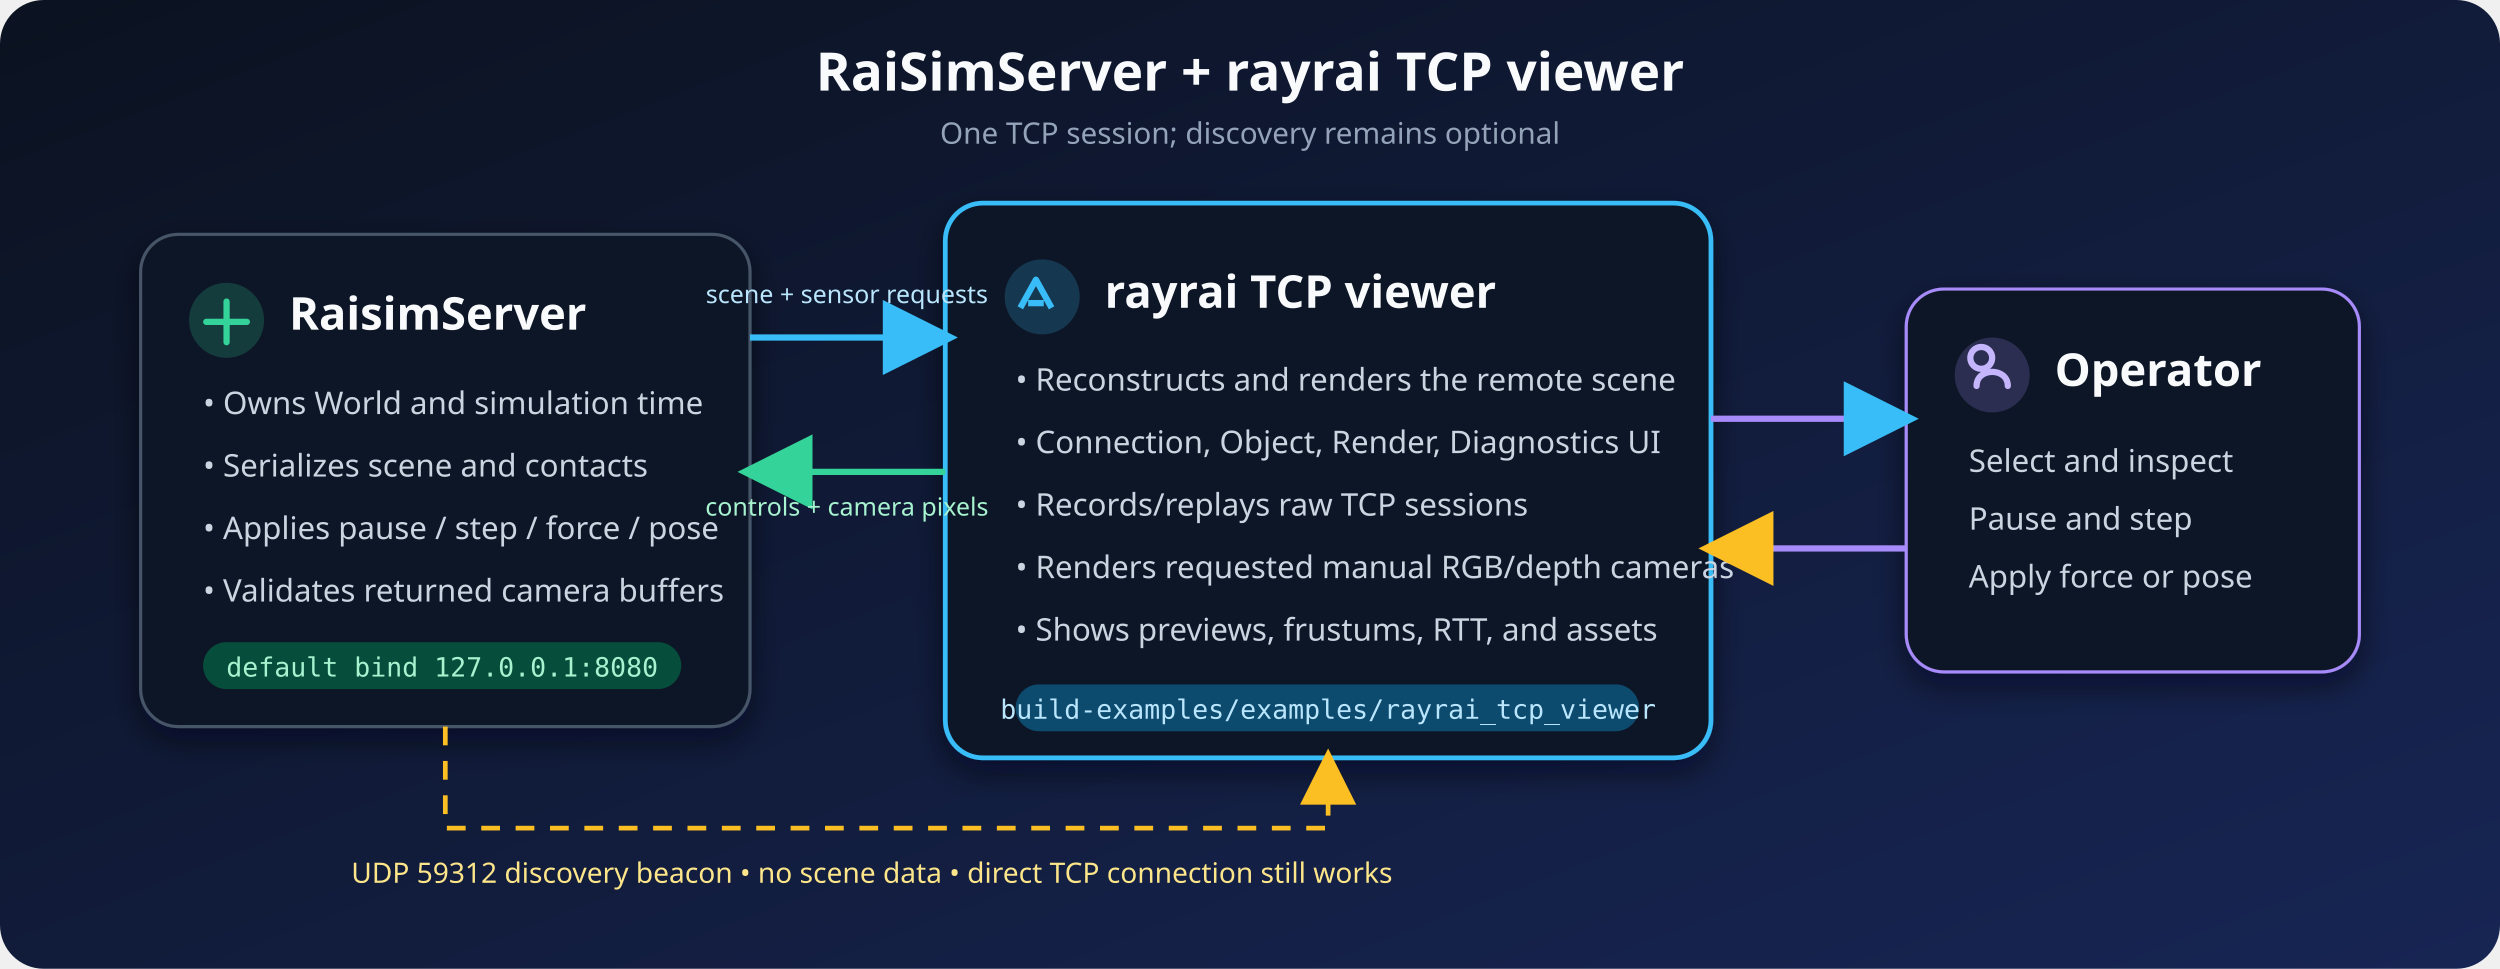
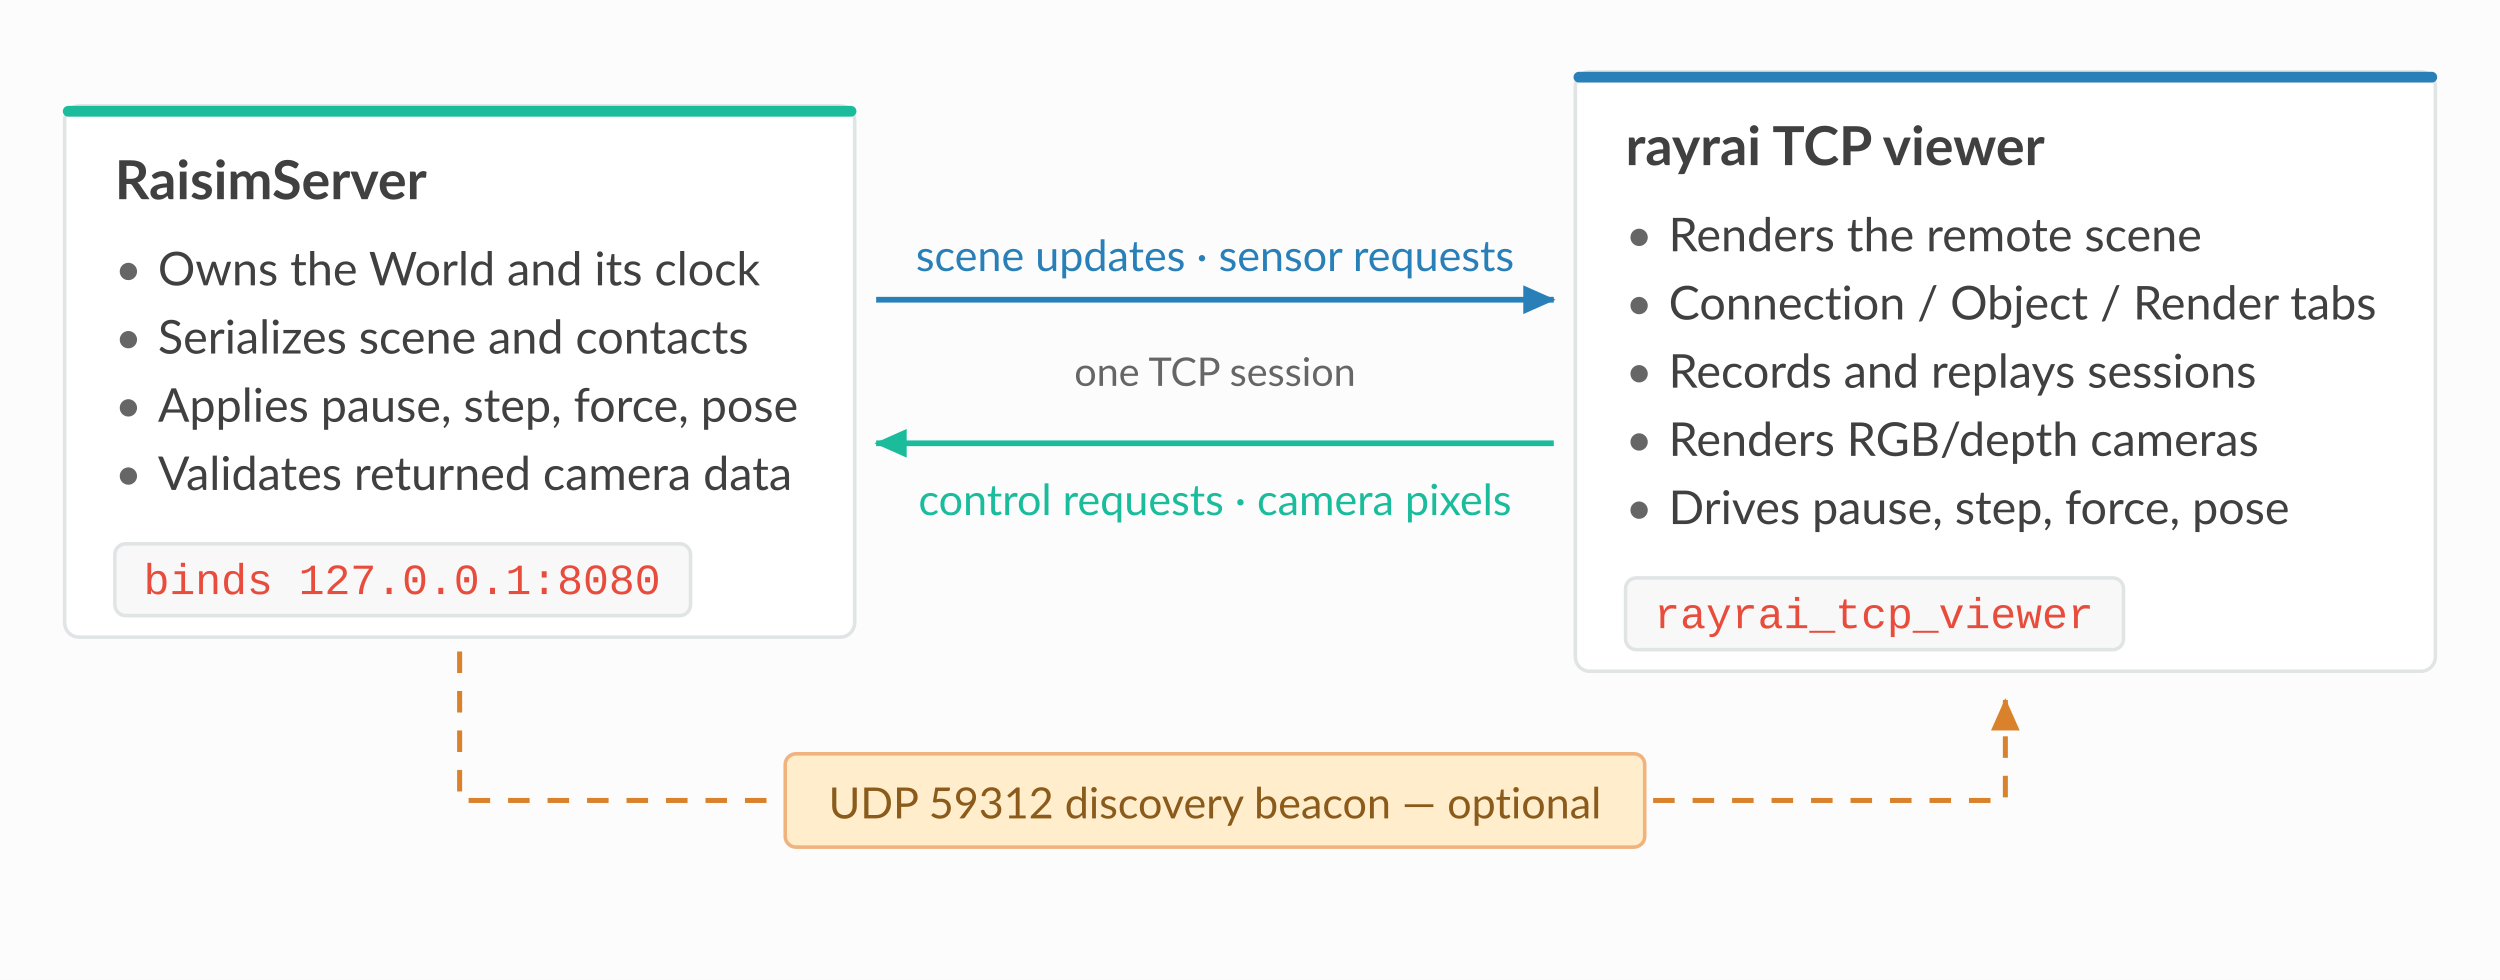
- <svg xmlns="http://www.w3.org/2000/svg" width="1600" height="620" viewBox="0 0 1600 620" role="img" aria-labelledby="title desc">
+ <svg xmlns="http://www.w3.org/2000/svg" width="696.484" height="273" viewBox="0 0 696.484 273" role="img" aria-labelledby="t d">
  <defs>
-     <linearGradient id="bg" x1="0" y1="0" x2="1" y2="1">
-       <stop offset="0" stop-color="#0b1220" />
-       <stop offset="1" stop-color="#172554" />
-     </linearGradient>
-     <marker id="arrowBlue" markerWidth="12" markerHeight="12" refX="10" refY="6" orient="auto">
-       <path d="M0,0 L12,6 L0,12 z" fill="#38bdf8" />
+     <marker id="aAccent" markerUnits="userSpaceOnUse" markerWidth="9" markerHeight="8" refX="8.5" refY="4" orient="auto">
+       <path d="M0,0 L9,4 L0,8 z" fill="#2980b9" />
    </marker>
-     <marker id="arrowGreen" markerWidth="12" markerHeight="12" refX="10" refY="6" orient="auto">
-       <path d="M0,0 L12,6 L0,12 z" fill="#34d399" />
+     <marker id="aGreen" markerUnits="userSpaceOnUse" markerWidth="9" markerHeight="8" refX="8.5" refY="4" orient="auto">
+       <path d="M0,0 L9,4 L0,8 z" fill="#1abc9c" />
    </marker>
-     <marker id="arrowAmber" markerWidth="12" markerHeight="12" refX="10" refY="6" orient="auto">
-       <path d="M0,0 L12,6 L0,12 z" fill="#fbbf24" />
+     <marker id="aMuted" markerUnits="userSpaceOnUse" markerWidth="9" markerHeight="8" refX="8.5" refY="4" orient="auto">
+       <path d="M0,0 L9,4 L0,8 z" fill="#666666" />
    </marker>
-     <filter id="shadow" x="-20%" y="-20%" width="140%" height="140%">
-       <feDropShadow dx="0" dy="8" stdDeviation="10" flood-color="#020617" flood-opacity=".55" />
-     </filter>
+     <marker id="aWarn" markerUnits="userSpaceOnUse" markerWidth="9" markerHeight="8" refX="8.5" refY="4" orient="auto">
+       <path d="M0,0 L9,4 L0,8 z" fill="#d9822b" />
+     </marker>
  </defs>
-   <rect width="1600" height="620" rx="28" fill="url(#bg)" />
-   <text x="800" y="58" text-anchor="middle" fill="#f8fafc" font-family="sans-serif" font-size="34" font-weight="700">RaiSimServer + rayrai TCP viewer</text>
-   <text x="800" y="92" text-anchor="middle" fill="#94a3b8" font-family="sans-serif" font-size="19">One TCP session; discovery remains optional</text>
-   <g filter="url(#shadow)">
-     <rect x="90" y="150" width="390" height="315" rx="24" fill="#111827" stroke="#475569" stroke-width="2" />
-     <rect x="605" y="130" width="490" height="355" rx="24" fill="#111827" stroke="#38bdf8" stroke-width="3" />
-     <rect x="1220" y="185" width="290" height="245" rx="24" fill="#111827" stroke="#a78bfa" stroke-width="2" />
-   </g>
-   <circle cx="145" cy="205" r="24" fill="#34d399" opacity=".2" />
-   <path d="M132 206h26M145 193v26" stroke="#34d399" stroke-width="4" stroke-linecap="round" />
-   <text x="185" y="211" fill="#f8fafc" font-family="sans-serif" font-size="29" font-weight="700">RaisimServer</text>
-   <text x="130" y="265" fill="#cbd5e1" font-family="sans-serif" font-size="20">• Owns World and simulation time</text>
-   <text x="130" y="305" fill="#cbd5e1" font-family="sans-serif" font-size="20">• Serializes scene and contacts</text>
-   <text x="130" y="345" fill="#cbd5e1" font-family="sans-serif" font-size="20">• Applies pause / step / force / pose</text>
-   <text x="130" y="385" fill="#cbd5e1" font-family="sans-serif" font-size="20">• Validates returned camera buffers</text>
-   <rect x="130" y="411" width="306" height="30" rx="15" fill="#064e3b" />
-   <text x="283" y="433" text-anchor="middle" fill="#a7f3d0" font-family="monospace" font-size="17">default bind 127.0.0.1:8080</text>
-   <circle cx="667" cy="190" r="24" fill="#38bdf8" opacity=".2" />
-   <path d="M653 197l10-18 10 18M658 194h10" fill="none" stroke="#38bdf8" stroke-width="4" stroke-linejoin="round" />
-   <text x="707" y="197" fill="#f8fafc" font-family="sans-serif" font-size="29" font-weight="700">rayrai TCP viewer</text>
-   <text x="650" y="250" fill="#cbd5e1" font-family="sans-serif" font-size="20">• Reconstructs and renders the remote scene</text>
-   <text x="650" y="290" fill="#cbd5e1" font-family="sans-serif" font-size="20">• Connection, Object, Render, Diagnostics UI</text>
-   <text x="650" y="330" fill="#cbd5e1" font-family="sans-serif" font-size="20">• Records/replays raw TCP sessions</text>
-   <text x="650" y="370" fill="#cbd5e1" font-family="sans-serif" font-size="20">• Renders requested manual RGB/depth cameras</text>
-   <text x="650" y="410" fill="#cbd5e1" font-family="sans-serif" font-size="20">• Shows previews, frustums, RTT, and assets</text>
-   <rect x="650" y="438" width="399" height="30" rx="15" fill="#0c4a6e" />
-   <text x="850" y="460" text-anchor="middle" fill="#bae6fd" font-family="monospace" font-size="17">build-examples/examples/rayrai_tcp_viewer</text>
-   <circle cx="1275" cy="240" r="24" fill="#a78bfa" opacity=".2" />
-   <path d="M1265 247c0-12 20-12 20 0M1275 229a7 7 0 1 0 0 .1" fill="none" stroke="#c4b5fd" stroke-width="4" stroke-linecap="round" />
-   <text x="1315" y="247" fill="#f8fafc" font-family="sans-serif" font-size="29" font-weight="700">Operator</text>
-   <text x="1260" y="302" fill="#cbd5e1" font-family="sans-serif" font-size="20">Select and inspect</text>
-   <text x="1260" y="339" fill="#cbd5e1" font-family="sans-serif" font-size="20">Pause and step</text>
-   <text x="1260" y="376" fill="#cbd5e1" font-family="sans-serif" font-size="20">Apply force or pose</text>
-   <path d="M480 216 H605" stroke="#38bdf8" stroke-width="4" marker-end="url(#arrowBlue)" />
-   <text x="542" y="194" text-anchor="middle" fill="#bae6fd" font-family="sans-serif" font-size="16">scene + sensor requests</text>
-   <path d="M605 302 H480" stroke="#34d399" stroke-width="4" marker-end="url(#arrowGreen)" />
-   <text x="542" y="330" text-anchor="middle" fill="#a7f3d0" font-family="sans-serif" font-size="16">controls + camera pixels</text>
-   <path d="M1095 268 H1220" stroke="#a78bfa" stroke-width="4" marker-end="url(#arrowBlue)" />
-   <path d="M1220 351 H1095" stroke="#a78bfa" stroke-width="4" marker-end="url(#arrowAmber)" />
-   <path d="M285 465 V530 H850 V485" fill="none" stroke="#fbbf24" stroke-width="3" stroke-dasharray="12 10" marker-end="url(#arrowAmber)" />
-   <text x="558" y="565" text-anchor="middle" fill="#fde68a" font-family="sans-serif" font-size="18">UDP 59312 discovery beacon • no scene data • direct TCP connection still works</text>
+   <rect width="696.484" height="273" fill="#fcfcfc" />
+   <rect x="18" y="29.5" width="220.094" height="148" rx="4" fill="#ffffff" stroke="#e1e4e5" stroke-width="1" />
+   <path d="M19 31 H237.094" stroke="#1abc9c" stroke-width="3" stroke-linecap="round" />
+   <text x="32" y="55.5" font-family="Lato,'Helvetica Neue',Arial,sans-serif" font-size="15" fill="#404040" font-weight="700">RaisimServer</text>
+   <text x="32" y="79.5" font-family="Lato,'Helvetica Neue',Arial,sans-serif" font-size="13" fill="#666666">•</text>
+   <text x="44" y="79.5" font-family="Lato,'Helvetica Neue',Arial,sans-serif" font-size="13" fill="#404040">Owns the World and its clock</text>
+   <text x="32" y="98.5" font-family="Lato,'Helvetica Neue',Arial,sans-serif" font-size="13" fill="#666666">•</text>
+   <text x="44" y="98.5" font-family="Lato,'Helvetica Neue',Arial,sans-serif" font-size="13" fill="#404040">Serializes scene and contacts</text>
+   <text x="32" y="117.5" font-family="Lato,'Helvetica Neue',Arial,sans-serif" font-size="13" fill="#666666">•</text>
+   <text x="44" y="117.5" font-family="Lato,'Helvetica Neue',Arial,sans-serif" font-size="13" fill="#404040">Applies pause, step, force, pose</text>
+   <text x="32" y="136.5" font-family="Lato,'Helvetica Neue',Arial,sans-serif" font-size="13" fill="#666666">•</text>
+   <text x="44" y="136.5" font-family="Lato,'Helvetica Neue',Arial,sans-serif" font-size="13" fill="#404040">Validates returned camera data</text>
+   <rect x="32" y="151.5" width="160.375" height="20" rx="3" fill="#f8f8f8" stroke="#e1e4e5" stroke-width="1" />
+   <text x="40" y="165.5" font-family="SFMono-Regular,Menlo,Monaco,Consolas,'Liberation Mono',monospace" font-size="12" fill="#e74c3c">binds 127.0.0.1:8080</text>
+   <rect x="438.875" y="20" width="239.609" height="167" rx="4" fill="#ffffff" stroke="#e1e4e5" stroke-width="1" />
+   <path d="M439.875 21.5 H677.484" stroke="#2980b9" stroke-width="3" stroke-linecap="round" />
+   <text x="452.875" y="46" font-family="Lato,'Helvetica Neue',Arial,sans-serif" font-size="15" fill="#404040" font-weight="700">rayrai TCP viewer</text>
+   <text x="452.875" y="70" font-family="Lato,'Helvetica Neue',Arial,sans-serif" font-size="13" fill="#666666">•</text>
+   <text x="464.875" y="70" font-family="Lato,'Helvetica Neue',Arial,sans-serif" font-size="13" fill="#404040">Renders the remote scene</text>
+   <text x="452.875" y="89" font-family="Lato,'Helvetica Neue',Arial,sans-serif" font-size="13" fill="#666666">•</text>
+   <text x="464.875" y="89" font-family="Lato,'Helvetica Neue',Arial,sans-serif" font-size="13" fill="#404040">Connection / Object / Render tabs</text>
+   <text x="452.875" y="108" font-family="Lato,'Helvetica Neue',Arial,sans-serif" font-size="13" fill="#666666">•</text>
+   <text x="464.875" y="108" font-family="Lato,'Helvetica Neue',Arial,sans-serif" font-size="13" fill="#404040">Records and replays sessions</text>
+   <text x="452.875" y="127" font-family="Lato,'Helvetica Neue',Arial,sans-serif" font-size="13" fill="#666666">•</text>
+   <text x="464.875" y="127" font-family="Lato,'Helvetica Neue',Arial,sans-serif" font-size="13" fill="#404040">Renders RGB/depth cameras</text>
+   <text x="452.875" y="146" font-family="Lato,'Helvetica Neue',Arial,sans-serif" font-size="13" fill="#666666">•</text>
+   <text x="464.875" y="146" font-family="Lato,'Helvetica Neue',Arial,sans-serif" font-size="13" fill="#404040">Drives pause, step, force, pose</text>
+   <rect x="452.875" y="161" width="138.719" height="20" rx="3" fill="#f8f8f8" stroke="#e1e4e5" stroke-width="1" />
+   <text x="460.875" y="175" font-family="SFMono-Regular,Menlo,Monaco,Consolas,'Liberation Mono',monospace" font-size="12" fill="#e74c3c">rayrai_tcp_viewer</text>
+   <path d="M244.094 83.5 L432.875 83.5" fill="none" stroke="#2980b9" stroke-width="1.6" marker-end="url(#aAccent)" />
+   <text x="338.484" y="75.5" font-family="Lato,'Helvetica Neue',Arial,sans-serif" font-size="12" fill="#2980b9" text-anchor="middle">scene updates · sensor requests</text>
+   <text x="338.484" y="107.5" font-family="Lato,'Helvetica Neue',Arial,sans-serif" font-size="11" fill="#666666" text-anchor="middle">one TCP session</text>
+   <path d="M432.875 123.5 L244.094 123.5" fill="none" stroke="#1abc9c" stroke-width="1.6" marker-end="url(#aGreen)" />
+   <text x="338.484" y="143.5" font-family="Lato,'Helvetica Neue',Arial,sans-serif" font-size="12" fill="#1abc9c" text-anchor="middle">control requests · camera pixels</text>
+   <path d="M128.047 181.5 V223 H558.68 V195" fill="none" stroke="#d9822b" stroke-width="1.4" stroke-dasharray="6 5" marker-end="url(#aWarn)" />
+   <rect x="218.758" y="210" width="239.453" height="26" rx="3" fill="#ffedcc" stroke="#f0b37e" stroke-width="1" />
+   <text x="338.484" y="228" font-family="Lato,'Helvetica Neue',Arial,sans-serif" font-size="12" fill="#8a5b1b" text-anchor="middle">UDP 59312 discovery beacon — optional</text>
</svg>
